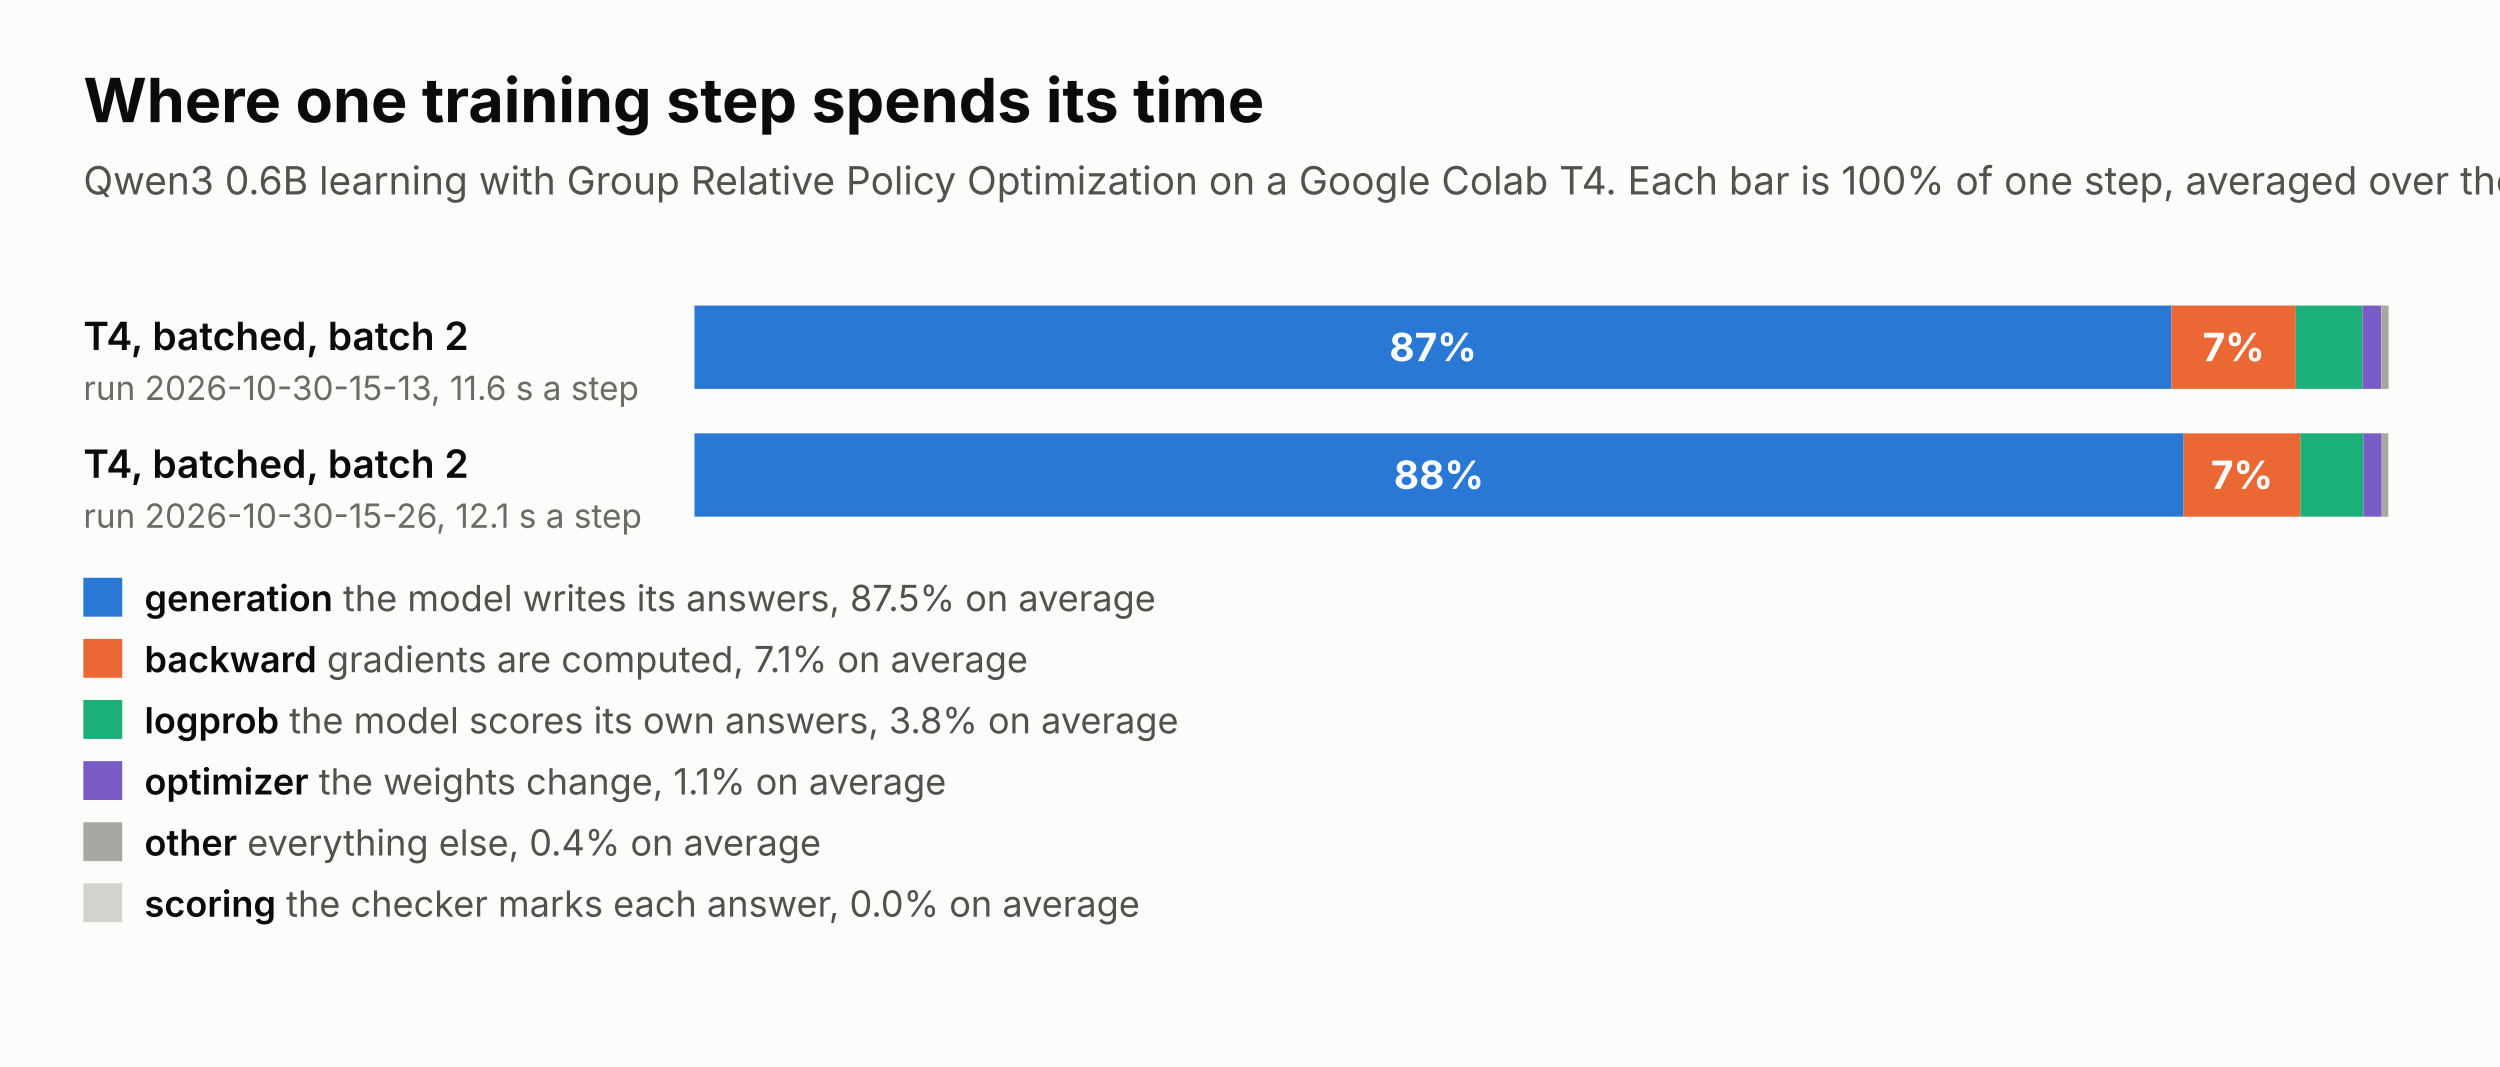
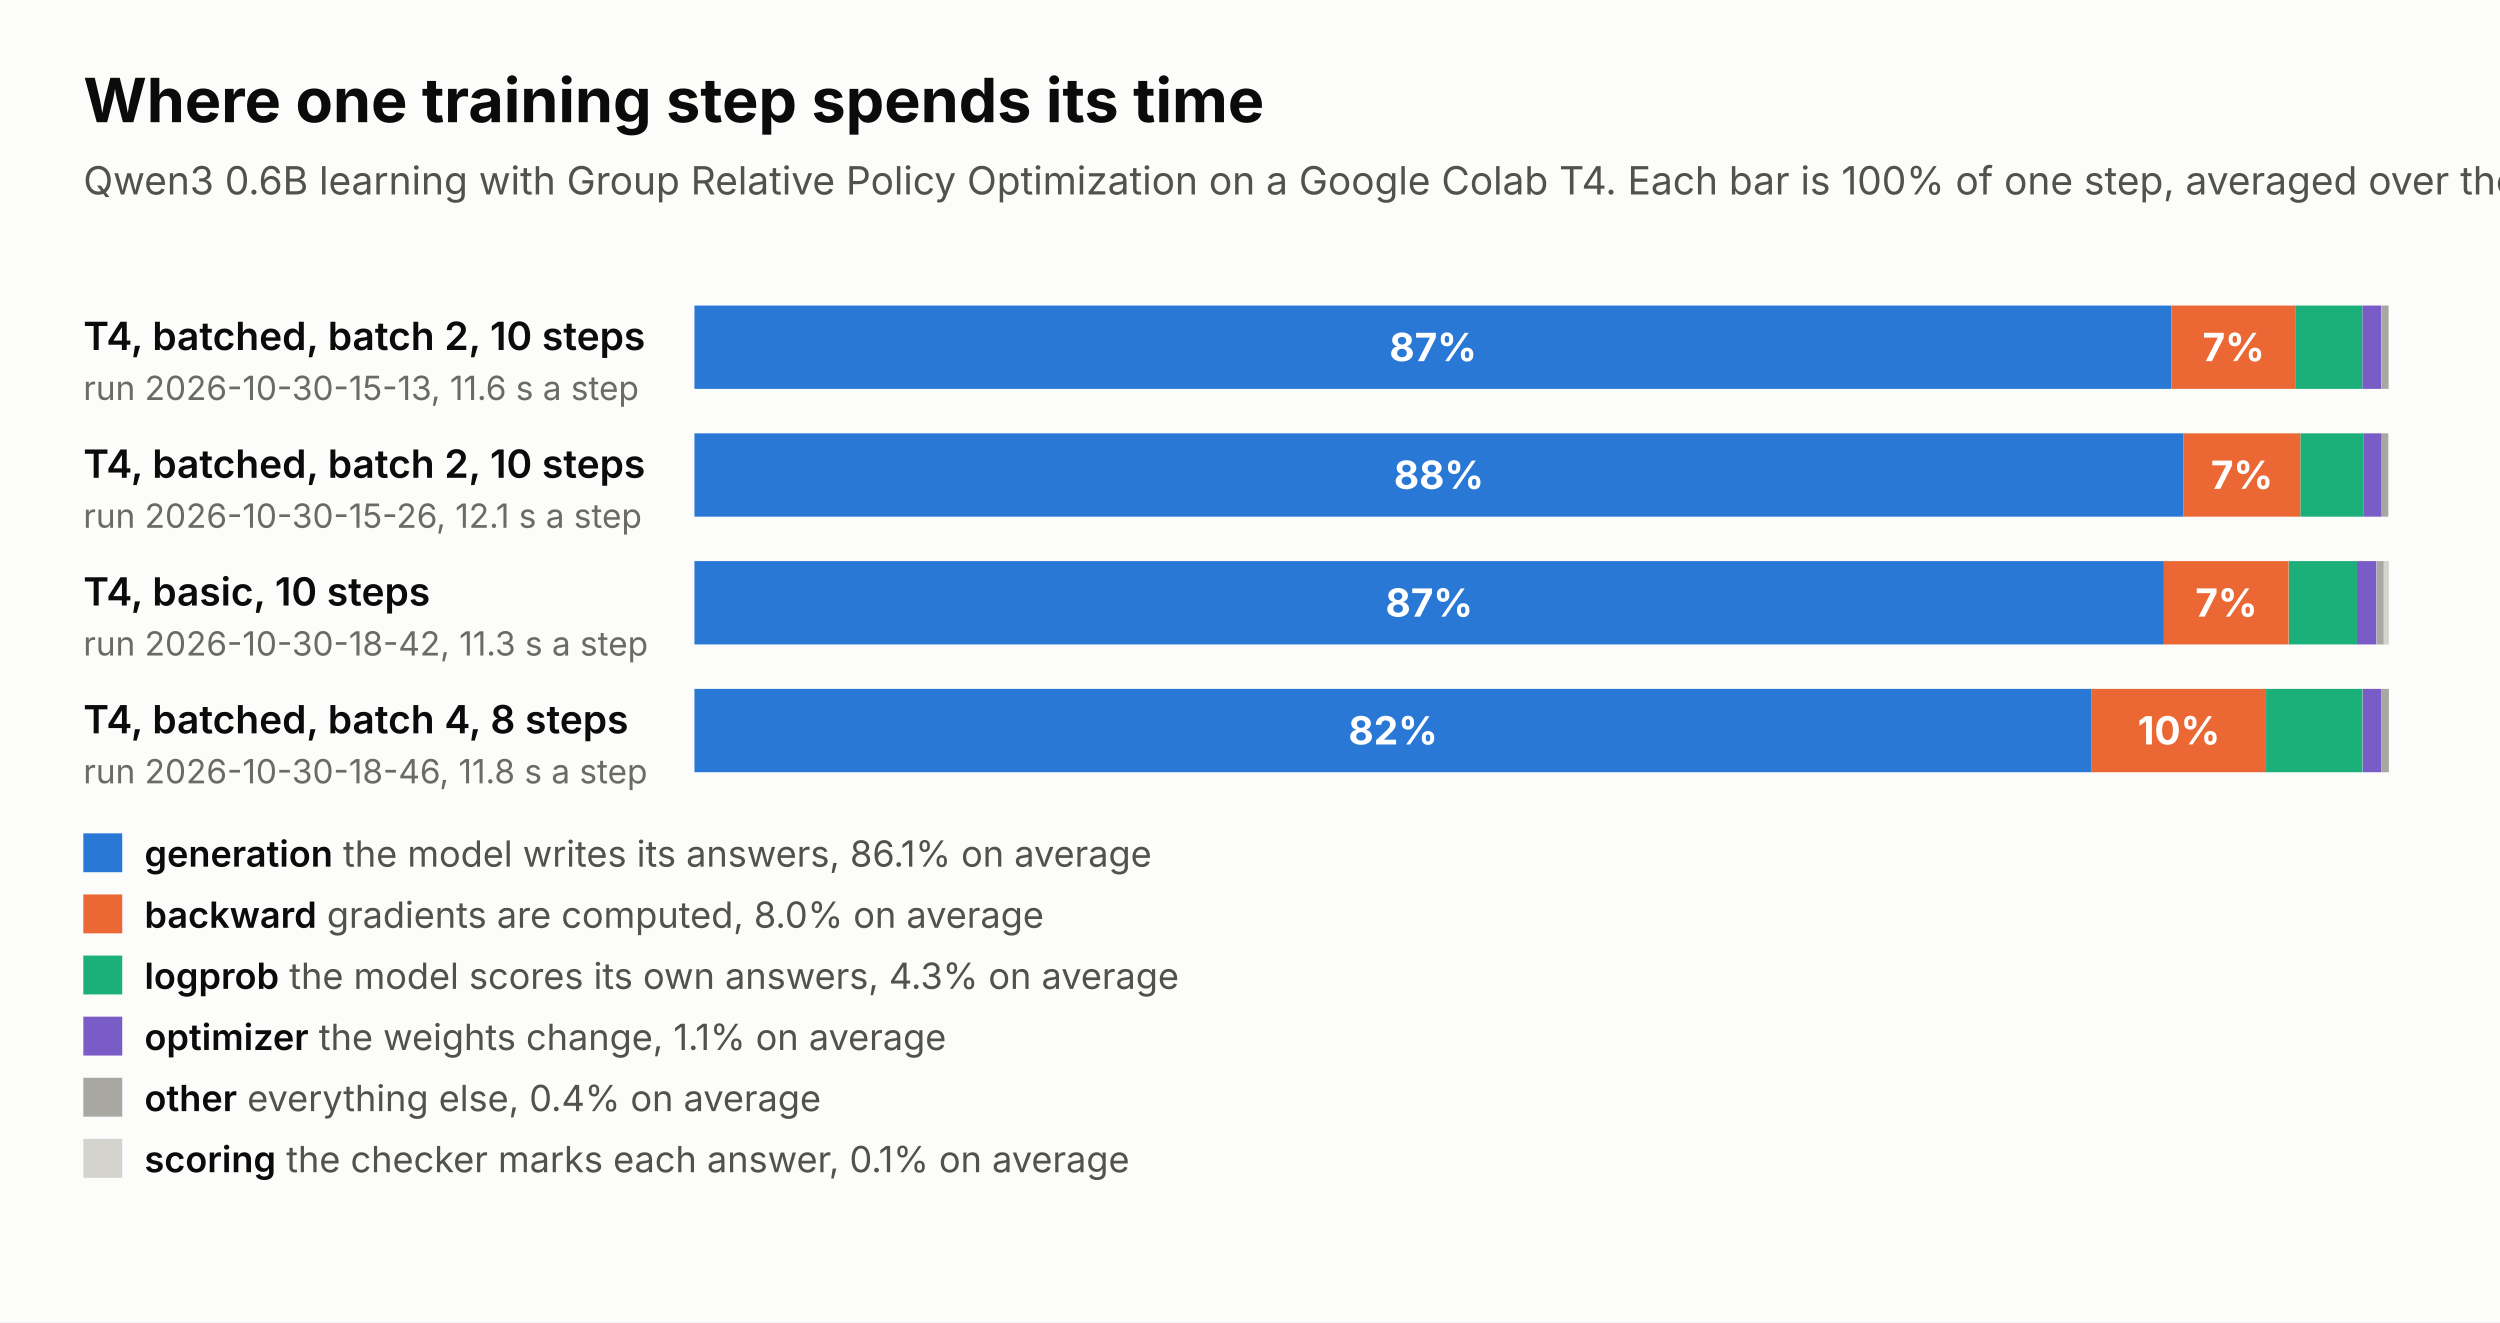
- <svg xmlns="http://www.w3.org/2000/svg" width="900" height="384" viewBox="0 0 900 384" font-family="system-ui, -apple-system, Segoe UI, sans-serif">
-   <rect width="900" height="384" fill="#fcfcfb" />
+ <svg xmlns="http://www.w3.org/2000/svg" width="900" height="476" viewBox="0 0 900 476" font-family="system-ui, -apple-system, Segoe UI, sans-serif">
+   <rect width="900" height="476" fill="#fcfcfb" />
  <text x="30" y="44" font-size="22" font-weight="700" fill="#0b0b0b">Where one training step spends its time</text>
  <text x="30" y="70" font-size="14" fill="#52514e">Qwen3 0.6B learning with Group Relative Policy Optimization on a Google Colab T4. Each bar is 100% of one step, averaged over the steps of one run.</text>
-   <text x="30" y="126" font-size="14" font-weight="600" fill="#0b0b0b">T4, batched, batch 2</text>
+   <text x="30" y="126" font-size="14" font-weight="600" fill="#0b0b0b">T4, batched, batch 2, 10 steps</text>
  <text x="30" y="144" font-size="12" fill="#6b6a66">run 2026-10-30-15-13, 11.6 s a step</text>
  <rect x="250.0" y="110" width="531.7" height="30" fill="#2a78d6" />
  <text x="515.9" y="130" font-size="14" font-weight="700" text-anchor="middle" fill="#ffffff">87%</text>
  <rect x="781.7" y="110" width="44.8" height="30" fill="#eb6834" />
  <text x="804.1" y="130" font-size="14" font-weight="700" text-anchor="middle" fill="#ffffff">7%</text>
  <rect x="826.5" y="110" width="24.0" height="30" fill="#1baf7a" />
  <rect x="850.5" y="110" width="6.8" height="30" fill="#7a5cc7" />
  <rect x="857.4" y="110" width="2.5" height="30" fill="#a8a7a1" />
-   <text x="30" y="172" font-size="14" font-weight="600" fill="#0b0b0b">T4, batched, batch 2</text>
+   <text x="30" y="172" font-size="14" font-weight="600" fill="#0b0b0b">T4, batched, batch 2, 10 steps</text>
  <text x="30" y="190" font-size="12" fill="#6b6a66">run 2026-10-30-15-26, 12.1 s a step</text>
  <rect x="250.0" y="156" width="536.1" height="30" fill="#2a78d6" />
  <text x="518.0" y="176" font-size="14" font-weight="700" text-anchor="middle" fill="#ffffff">88%</text>
  <rect x="786.1" y="156" width="42.1" height="30" fill="#eb6834" />
  <text x="807.1" y="176" font-size="14" font-weight="700" text-anchor="middle" fill="#ffffff">7%</text>
  <rect x="828.2" y="156" width="22.6" height="30" fill="#1baf7a" />
  <rect x="850.8" y="156" width="6.6" height="30" fill="#7a5cc7" />
  <rect x="857.4" y="156" width="2.4" height="30" fill="#a8a7a1" />
-   <rect x="30" y="208" width="14" height="14" fill="#2a78d6" />
-   <text x="52" y="220" font-size="13" fill="#0b0b0b">
+   <text x="30" y="218" font-size="14" font-weight="600" fill="#0b0b0b">T4, basic, 10 steps</text>
+   <text x="30" y="236" font-size="12" fill="#6b6a66">run 2026-10-30-18-42, 11.3 s a step</text>
+   <rect x="250.0" y="202" width="529.0" height="30" fill="#2a78d6" />
+   <text x="514.5" y="222" font-size="14" font-weight="700" text-anchor="middle" fill="#ffffff">87%</text>
+   <rect x="779.0" y="202" width="44.9" height="30" fill="#eb6834" />
+   <text x="801.5" y="222" font-size="14" font-weight="700" text-anchor="middle" fill="#ffffff">7%</text>
+   <rect x="824.0" y="202" width="24.5" height="30" fill="#1baf7a" />
+   <rect x="848.5" y="202" width="7.0" height="30" fill="#7a5cc7" />
+   <rect x="855.6" y="202" width="2.6" height="30" fill="#a8a7a1" />
+   <rect x="858.1" y="202" width="1.9" height="30" fill="#d4d3cd" />
+   <text x="30" y="264" font-size="14" font-weight="600" fill="#0b0b0b">T4, batched, batch 4, 8 steps</text>
+   <text x="30" y="282" font-size="12" fill="#6b6a66">run 2026-10-30-18-46, 11.8 s a step</text>
+   <rect x="250.0" y="248" width="503.0" height="30" fill="#2a78d6" />
+   <text x="501.5" y="268" font-size="14" font-weight="700" text-anchor="middle" fill="#ffffff">82%</text>
+   <rect x="753.0" y="248" width="62.9" height="30" fill="#eb6834" />
+   <text x="784.4" y="268" font-size="14" font-weight="700" text-anchor="middle" fill="#ffffff">10%</text>
+   <rect x="815.8" y="248" width="34.7" height="30" fill="#1baf7a" />
+   <rect x="850.6" y="248" width="6.7" height="30" fill="#7a5cc7" />
+   <rect x="857.3" y="248" width="2.7" height="30" fill="#a8a7a1" />
+   <rect x="30" y="300" width="14" height="14" fill="#2a78d6" />
+   <text x="52" y="312" font-size="13" fill="#0b0b0b">
    <tspan font-weight="600">generation</tspan>
-     <tspan fill="#52514e">the model writes its answers, 87.5% on average</tspan>
+     <tspan fill="#52514e">the model writes its answers, 86.1% on average</tspan>
  </text>
-   <rect x="30" y="230" width="14" height="14" fill="#eb6834" />
-   <text x="52" y="242" font-size="13" fill="#0b0b0b">
+   <rect x="30" y="322" width="14" height="14" fill="#eb6834" />
+   <text x="52" y="334" font-size="13" fill="#0b0b0b">
    <tspan font-weight="600">backward</tspan>
-     <tspan fill="#52514e">gradients are computed, 7.1% on average</tspan>
+     <tspan fill="#52514e">gradients are computed, 8.0% on average</tspan>
  </text>
-   <rect x="30" y="252" width="14" height="14" fill="#1baf7a" />
-   <text x="52" y="264" font-size="13" fill="#0b0b0b">
+   <rect x="30" y="344" width="14" height="14" fill="#1baf7a" />
+   <text x="52" y="356" font-size="13" fill="#0b0b0b">
    <tspan font-weight="600">logprob</tspan>
-     <tspan fill="#52514e">the model scores its own answers, 3.8% on average</tspan>
+     <tspan fill="#52514e">the model scores its own answers, 4.3% on average</tspan>
  </text>
-   <rect x="30" y="274" width="14" height="14" fill="#7a5cc7" />
-   <text x="52" y="286" font-size="13" fill="#0b0b0b">
+   <rect x="30" y="366" width="14" height="14" fill="#7a5cc7" />
+   <text x="52" y="378" font-size="13" fill="#0b0b0b">
    <tspan font-weight="600">optimizer</tspan>
    <tspan fill="#52514e">the weights change, 1.1% on average</tspan>
  </text>
-   <rect x="30" y="296" width="14" height="14" fill="#a8a7a1" />
-   <text x="52" y="308" font-size="13" fill="#0b0b0b">
+   <rect x="30" y="388" width="14" height="14" fill="#a8a7a1" />
+   <text x="52" y="400" font-size="13" fill="#0b0b0b">
    <tspan font-weight="600">other</tspan>
    <tspan fill="#52514e">everything else, 0.4% on average</tspan>
  </text>
-   <rect x="30" y="318" width="14" height="14" fill="#d4d3cd" />
-   <text x="52" y="330" font-size="13" fill="#0b0b0b">
+   <rect x="30" y="410" width="14" height="14" fill="#d4d3cd" />
+   <text x="52" y="422" font-size="13" fill="#0b0b0b">
    <tspan font-weight="600">scoring</tspan>
-     <tspan fill="#52514e">the checker marks each answer, 0.0% on average</tspan>
+     <tspan fill="#52514e">the checker marks each answer, 0.1% on average</tspan>
  </text>
</svg>
